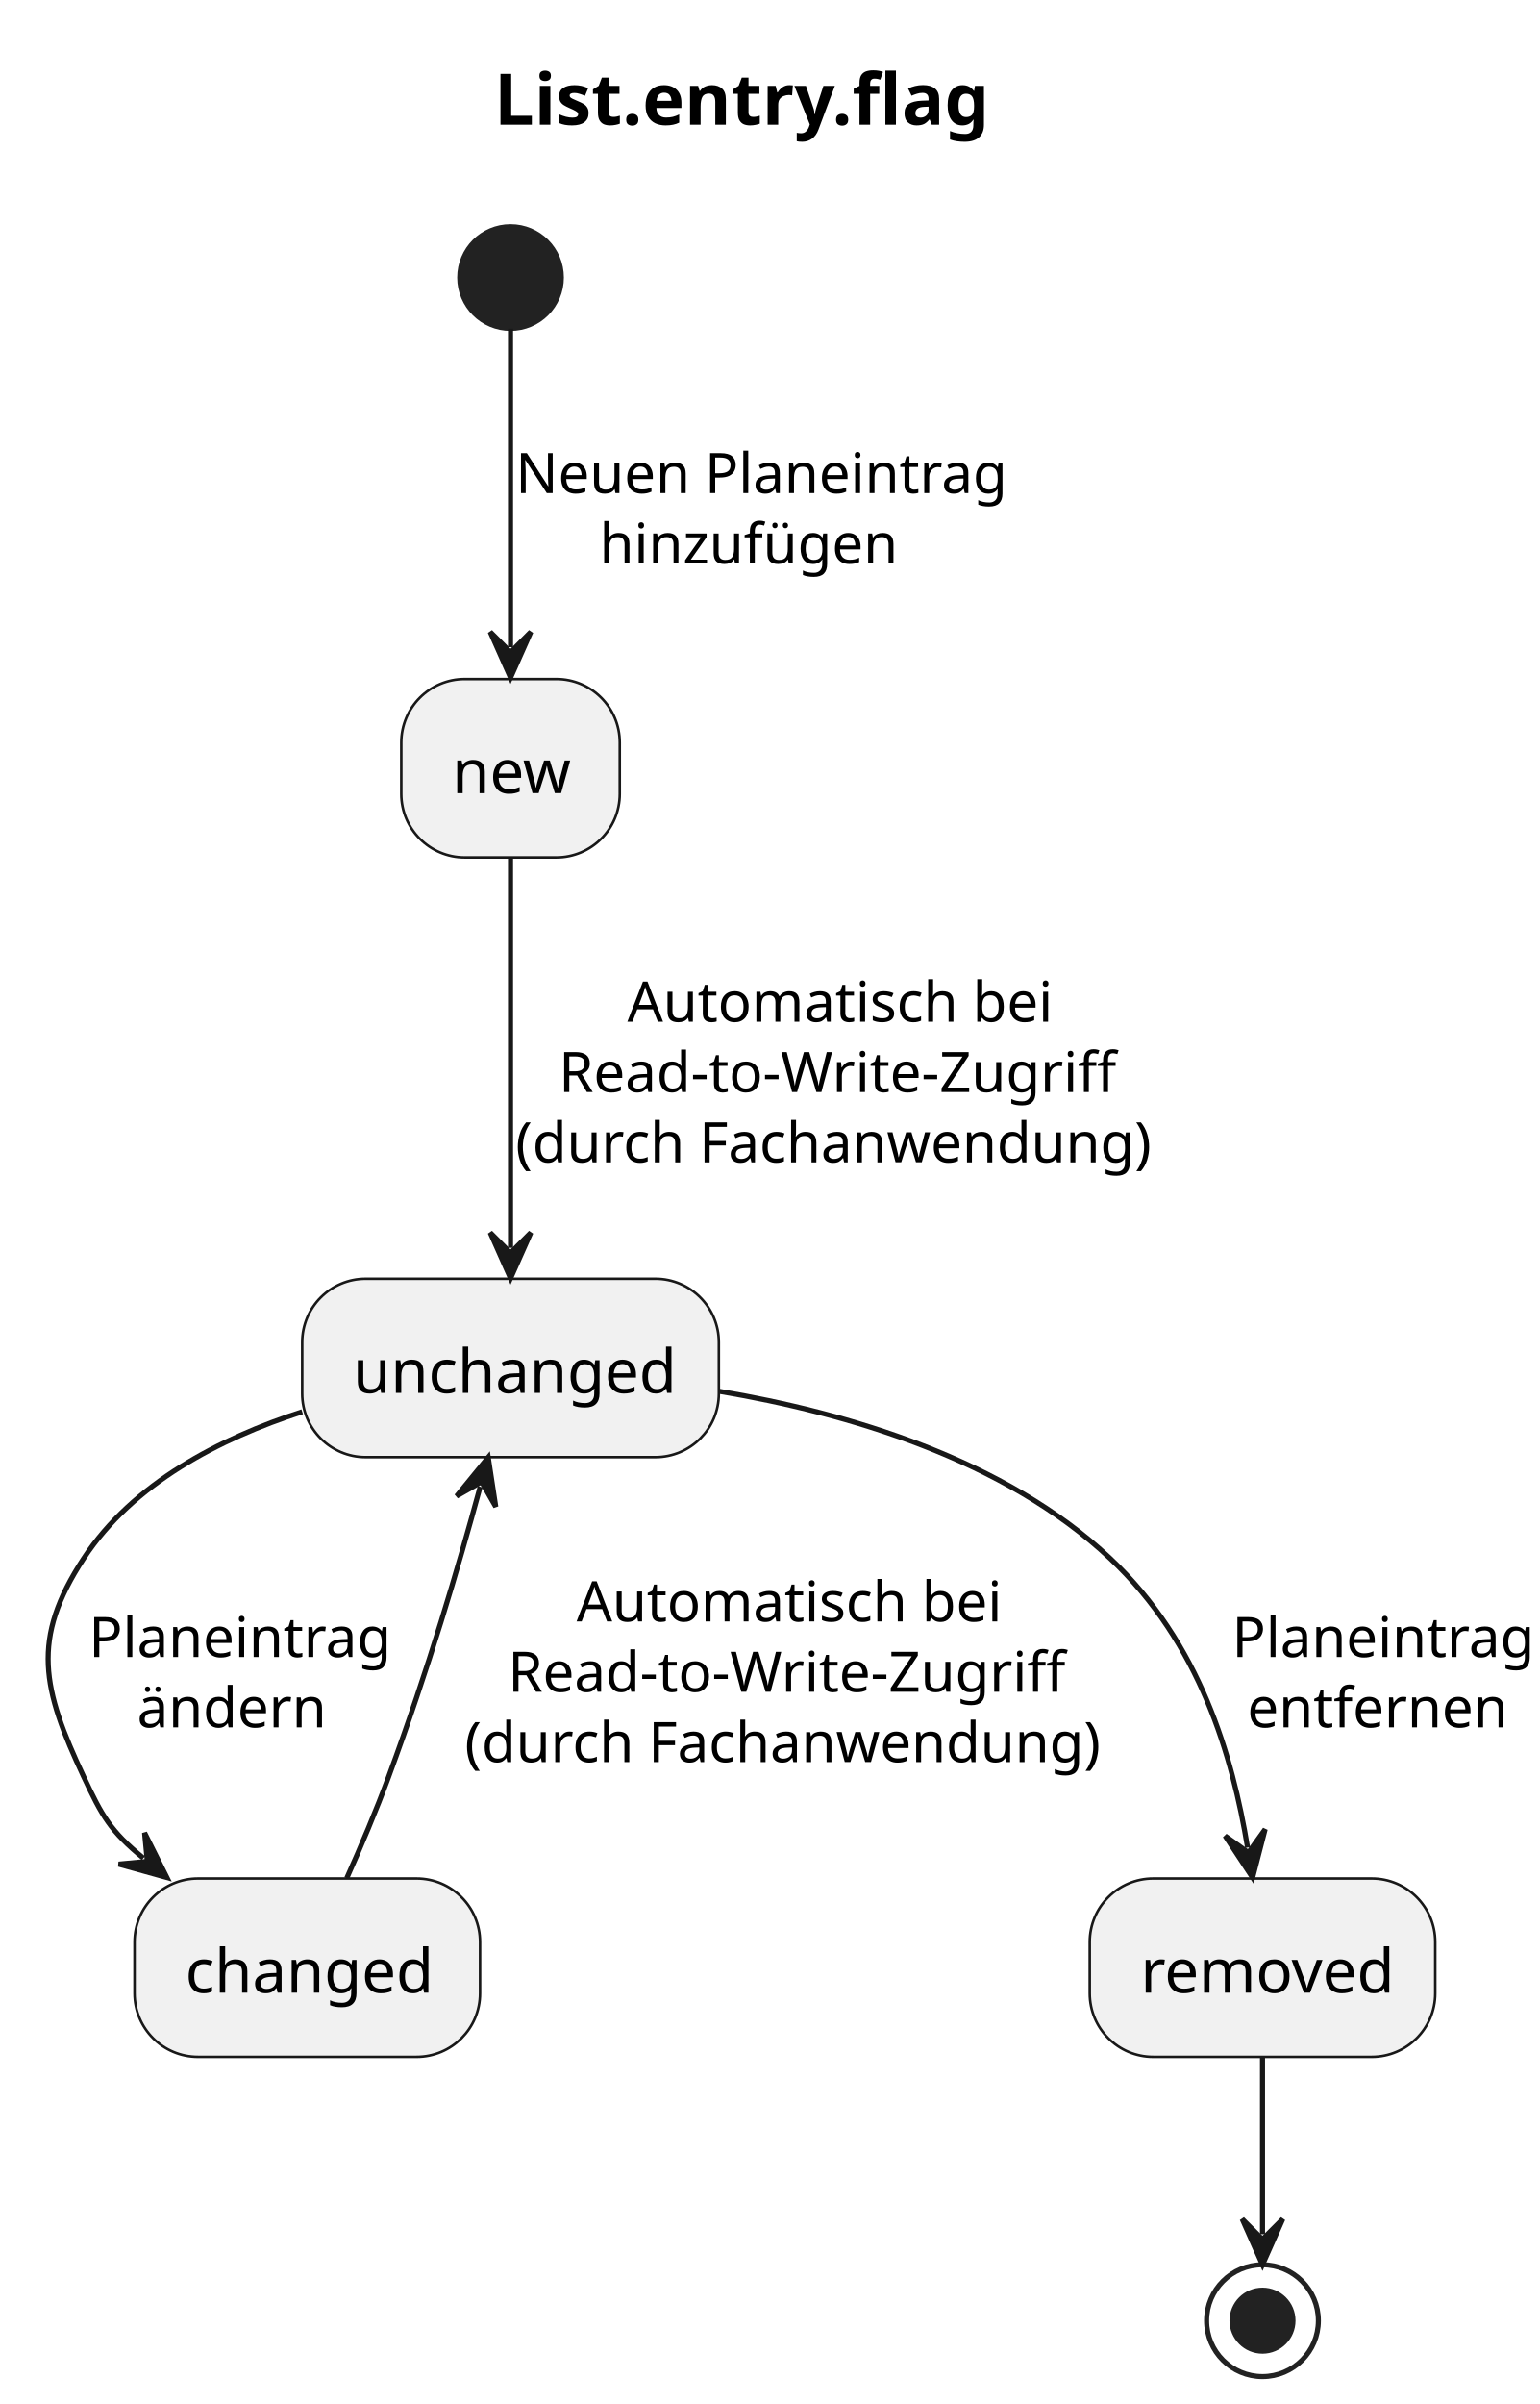
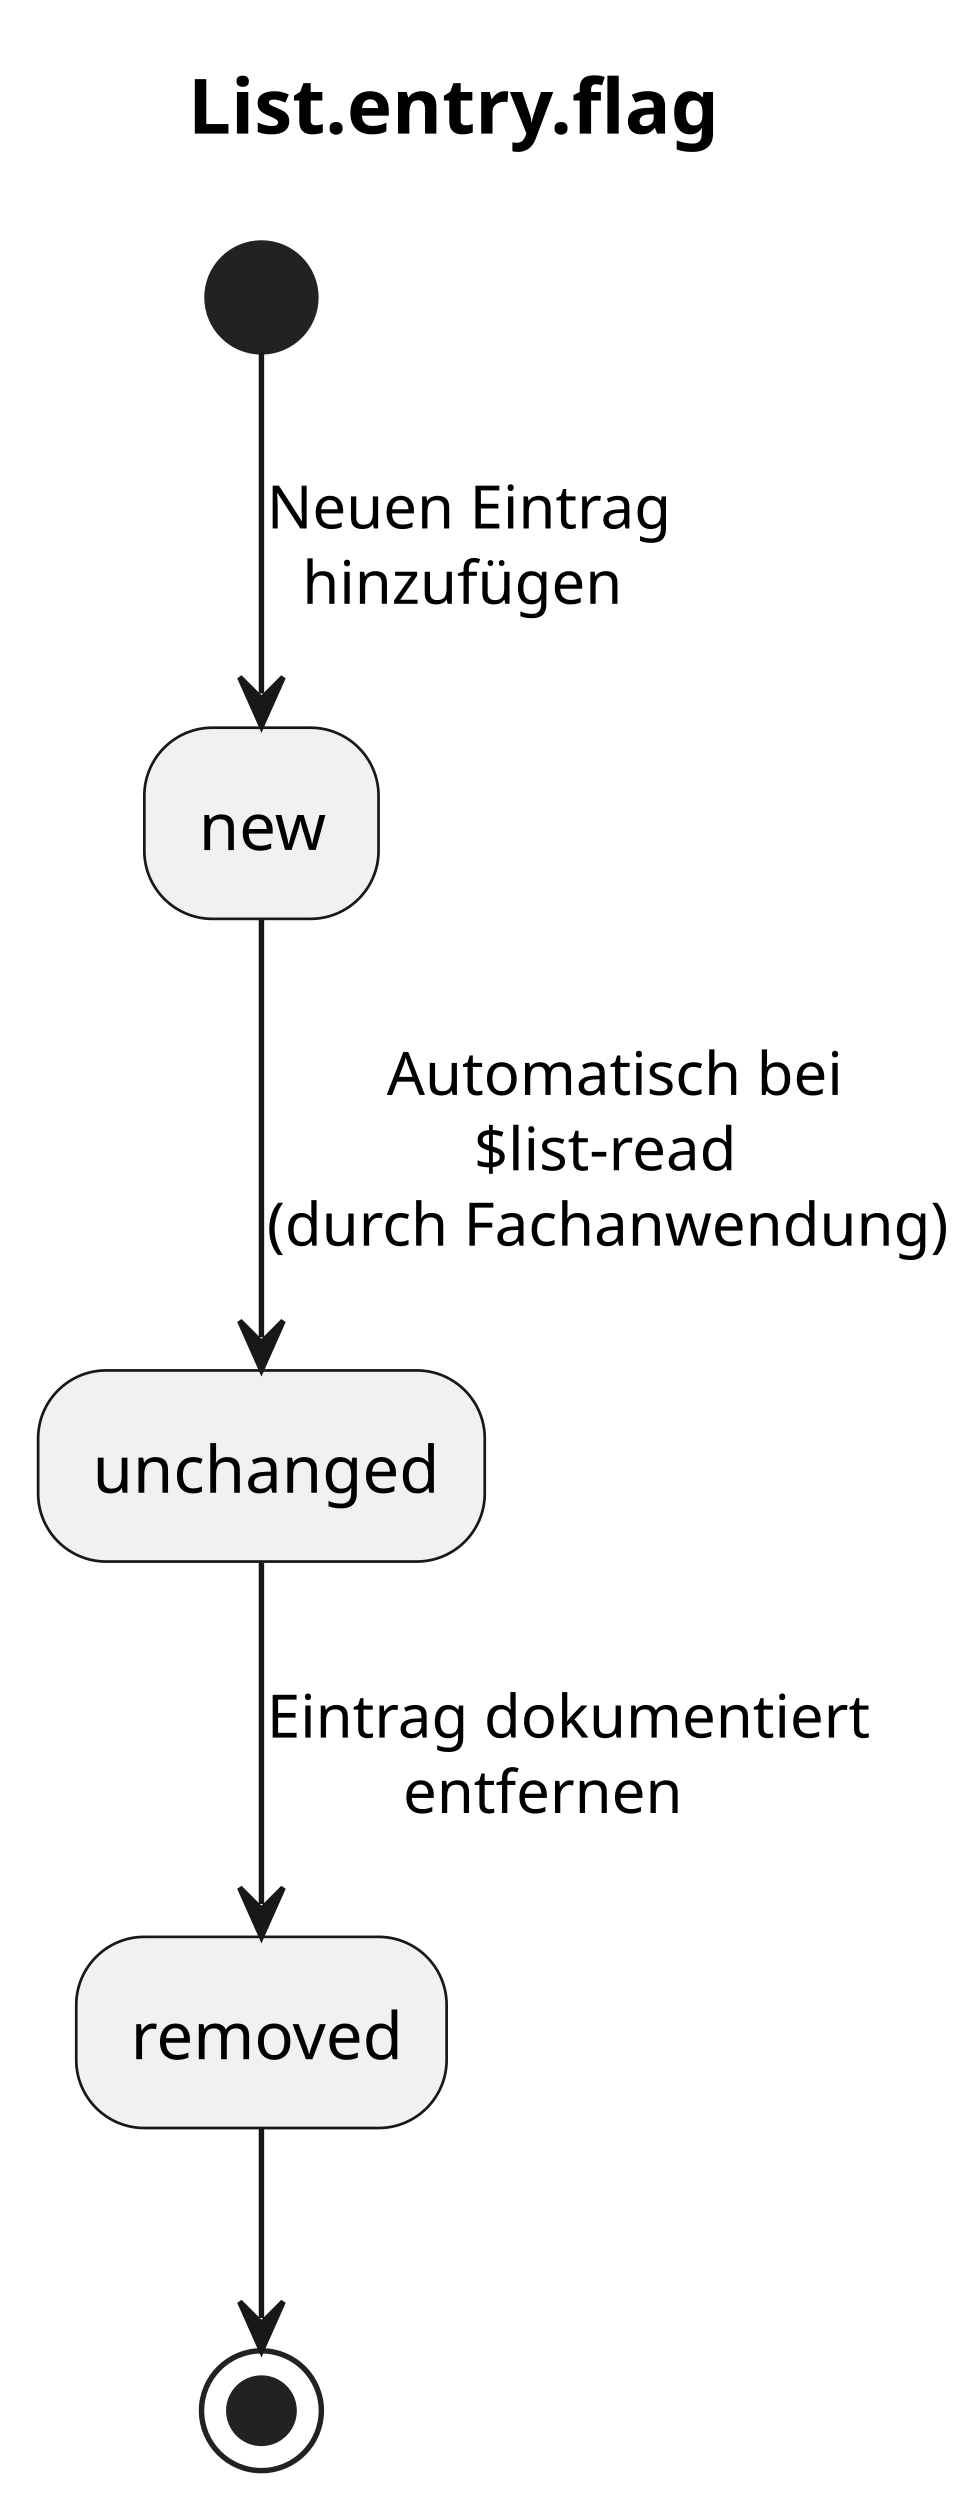
- <svg xmlns="http://www.w3.org/2000/svg" contentStyleType="text/css" height="473px" preserveAspectRatio="none" style="width:303px;height:473px;background:#FFFFFF;" version="1.1" viewBox="0 0 303 473" width="303px" zoomAndPan="magnify">
+ <svg xmlns="http://www.w3.org/2000/svg" contentStyleType="text/css" height="459px" preserveAspectRatio="none" style="width:178px;height:459px;background:#FFFFFF;" version="1.1" viewBox="0 0 178 459" width="178px" zoomAndPan="magnify">
  <defs />
  <g>
-     <text fill="#000000" font-family="sans-serif" font-size="14" font-weight="bold" lengthAdjust="spacing" textLength="95" x="97.24" y="24.533">List.entry.flag</text>
-     <ellipse cx="100.48" cy="54.609" fill="#222222" rx="10" ry="10" style="stroke:#222222;stroke-width:1.0;" />
-     <rect fill="#F1F1F1" height="35.094" rx="12.5" ry="12.5" style="stroke:#181818;stroke-width:0.5;" width="43" x="78.98" y="133.609" />
-     <text fill="#000000" font-family="sans-serif" font-size="12" lengthAdjust="spacing" textLength="23" x="88.98" y="156.066">new</text>
-     <rect fill="#F1F1F1" height="35.094" rx="12.5" ry="12.5" style="stroke:#181818;stroke-width:0.5;" width="82" x="59.48" y="251.609" />
-     <text fill="#000000" font-family="sans-serif" font-size="12" lengthAdjust="spacing" textLength="62" x="69.48" y="274.066">unchanged</text>
-     <rect fill="#F1F1F1" height="35.094" rx="12.5" ry="12.5" style="stroke:#181818;stroke-width:0.5;" width="68" x="26.48" y="369.609" />
-     <text fill="#000000" font-family="sans-serif" font-size="12" lengthAdjust="spacing" textLength="48" x="36.48" y="392.066">changed</text>
-     <rect fill="#F1F1F1" height="35.094" rx="12.5" ry="12.5" style="stroke:#181818;stroke-width:0.5;" width="68" x="214.48" y="369.609" />
-     <text fill="#000000" font-family="sans-serif" font-size="12" lengthAdjust="spacing" textLength="48" x="224.48" y="392.066">removed</text>
-     <ellipse cx="248.48" cy="456.609" fill="none" rx="11" ry="11" style="stroke:#222222;stroke-width:1.0;" />
-     <ellipse cx="248.48" cy="456.609" fill="#222222" rx="6" ry="6" style="stroke:#222222;stroke-width:1.0;" />
+     <text fill="#000000" font-family="sans-serif" font-size="14" font-weight="bold" lengthAdjust="spacing" textLength="95" x="34.5" y="24.533">List.entry.flag</text>
+     <ellipse cx="48" cy="54.609" fill="#222222" rx="10" ry="10" style="stroke:#222222;stroke-width:1.0;" />
+     <rect fill="#F1F1F1" height="35.094" rx="12.5" ry="12.5" style="stroke:#181818;stroke-width:0.5;" width="43" x="26.5" y="133.609" />
+     <text fill="#000000" font-family="sans-serif" font-size="12" lengthAdjust="spacing" textLength="23" x="36.5" y="156.066">new</text>
+     <rect fill="#F1F1F1" height="35.094" rx="12.5" ry="12.5" style="stroke:#181818;stroke-width:0.5;" width="82" x="7" y="251.609" />
+     <text fill="#000000" font-family="sans-serif" font-size="12" lengthAdjust="spacing" textLength="62" x="17" y="274.066">unchanged</text>
+     <rect fill="#F1F1F1" height="35.094" rx="12.5" ry="12.5" style="stroke:#181818;stroke-width:0.5;" width="68" x="14" y="355.609" />
+     <text fill="#000000" font-family="sans-serif" font-size="12" lengthAdjust="spacing" textLength="48" x="24" y="378.066">removed</text>
+     <ellipse cx="48" cy="442.609" fill="none" rx="11" ry="11" style="stroke:#222222;stroke-width:1.0;" />
+     <ellipse cx="48" cy="442.609" fill="#222222" rx="6" ry="6" style="stroke:#222222;stroke-width:1.0;" />
    <g id="link_start_new">
-       <path d="M100.48,64.669 C100.48,80.469 100.48,107.279 100.48,127.329 " fill="none" id="start-to-new" style="stroke:#181818;stroke-width:1.0;" />
-       <polygon fill="#181818" points="100.48,133.329,104.48,124.329,100.48,128.329,96.48,124.329,100.48,133.329" style="stroke:#181818;stroke-width:1.0;" />
-       <text fill="#000000" font-family="sans-serif" font-size="11" lengthAdjust="spacing" textLength="87" x="101.48" y="97.028">Neuen Planeintrag</text>
-       <text fill="#000000" font-family="sans-serif" font-size="11" lengthAdjust="spacing" textLength="54" x="117.98" y="110.864">hinzufügen</text>
+       <path d="M48,64.669 C48,80.469 48,107.279 48,127.329 " fill="none" id="start-to-new" style="stroke:#181818;stroke-width:1.0;" />
+       <polygon fill="#181818" points="48,133.329,52,124.329,48,128.329,44,124.329,48,133.329" style="stroke:#181818;stroke-width:1.0;" />
+       <text fill="#000000" font-family="sans-serif" font-size="11" lengthAdjust="spacing" textLength="67" x="49" y="97.028">Neuen Eintrag</text>
+       <text fill="#000000" font-family="sans-serif" font-size="11" lengthAdjust="spacing" textLength="54" x="55.5" y="110.864">hinzufügen</text>
    </g>
    <g id="link_new_unchanged">
-       <path d="M100.48,168.729 C100.48,190.779 100.48,223.479 100.48,245.519 " fill="none" id="new-to-unchanged" style="stroke:#181818;stroke-width:1.0;" />
-       <polygon fill="#181818" points="100.48,251.519,104.48,242.519,100.48,246.519,96.48,242.519,100.48,251.519" style="stroke:#181818;stroke-width:1.0;" />
-       <text fill="#000000" font-family="sans-serif" font-size="11" lengthAdjust="spacing" textLength="77" x="123.48" y="201.028">Automatisch bei</text>
-       <text fill="#000000" font-family="sans-serif" font-size="11" lengthAdjust="spacing" textLength="104" x="109.98" y="214.864">Read-to-Write-Zugriff</text>
-       <text fill="#000000" font-family="sans-serif" font-size="11" lengthAdjust="spacing" textLength="121" x="101.48" y="228.7">(durch Fachanwendung)</text>
-     </g>
-     <g id="link_changed_unchanged">
-       <path d="M68.24,369.559 C71.01,363.369 74.04,356.229 76.48,349.609 C84.36,328.239 90.079,308.747 94.509,292.527 " fill="none" id="changed-to-unchanged" style="stroke:#181818;stroke-width:1.0;" />
-       <polygon fill="#181818" points="96.09,286.739,89.86,294.368,94.773,291.563,97.577,296.475,96.09,286.739" style="stroke:#181818;stroke-width:1.0;" />
-       <text fill="#000000" font-family="sans-serif" font-size="11" lengthAdjust="spacing" textLength="77" x="113.48" y="319.028">Automatisch bei</text>
-       <text fill="#000000" font-family="sans-serif" font-size="11" lengthAdjust="spacing" textLength="104" x="99.98" y="332.864">Read-to-Write-Zugriff</text>
-       <text fill="#000000" font-family="sans-serif" font-size="11" lengthAdjust="spacing" textLength="121" x="91.48" y="346.7">(durch Fachanwendung)</text>
-     </g>
-     <g id="link_unchanged_changed">
-       <path d="M59.48,277.769 C43.24,283.029 26.16,291.849 16.48,306.609 C6,322.589 8.36,332.309 16.48,349.609 C20.11,357.339 21.642,360.17 28.222,365.6 " fill="none" id="unchanged-to-changed" style="stroke:#181818;stroke-width:1.0;" />
-       <polygon fill="#181818" points="32.85,369.419,28.454,360.606,28.994,366.237,23.363,366.776,32.85,369.419" style="stroke:#181818;stroke-width:1.0;" />
-       <text fill="#000000" font-family="sans-serif" font-size="11" lengthAdjust="spacing" textLength="53" x="17.48" y="326.028">Planeintrag</text>
-       <text fill="#000000" font-family="sans-serif" font-size="11" lengthAdjust="spacing" textLength="34" x="26.98" y="339.864">ändern</text>
+       <path d="M48,168.729 C48,190.779 48,223.479 48,245.519 " fill="none" id="new-to-unchanged" style="stroke:#181818;stroke-width:1.0;" />
+       <polygon fill="#181818" points="48,251.519,52,242.519,48,246.519,44,242.519,48,251.519" style="stroke:#181818;stroke-width:1.0;" />
+       <text fill="#000000" font-family="sans-serif" font-size="11" lengthAdjust="spacing" textLength="77" x="71" y="201.028">Automatisch bei</text>
+       <text fill="#000000" font-family="sans-serif" font-size="11" lengthAdjust="spacing" textLength="45" x="87" y="214.864">$list-read</text>
+       <text fill="#000000" font-family="sans-serif" font-size="11" lengthAdjust="spacing" textLength="121" x="49" y="228.7">(durch Fachanwendung)</text>
    </g>
    <g id="link_unchanged_removed">
-       <path d="M141.64,273.759 C166.68,277.979 197.71,287.069 218.48,306.609 C236.21,323.289 242.567,345.57 245.547,363.52 " fill="none" id="unchanged-to-removed" style="stroke:#181818;stroke-width:1.0;" />
-       <polygon fill="#181818" points="246.53,369.439,249.002,359.906,245.711,364.507,241.11,361.216,246.53,369.439" style="stroke:#181818;stroke-width:1.0;" />
-       <text fill="#000000" font-family="sans-serif" font-size="11" lengthAdjust="spacing" textLength="53" x="242.48" y="326.028">Planeintrag</text>
-       <text fill="#000000" font-family="sans-serif" font-size="11" lengthAdjust="spacing" textLength="47" x="245.48" y="339.864">entfernen</text>
+       <path d="M48,286.949 C48,305.969 48,330.699 48,349.579 " fill="none" id="unchanged-to-removed" style="stroke:#181818;stroke-width:1.0;" />
+       <polygon fill="#181818" points="48,355.579,52,346.579,48,350.579,44,346.579,48,355.579" style="stroke:#181818;stroke-width:1.0;" />
+       <text fill="#000000" font-family="sans-serif" font-size="11" lengthAdjust="spacing" textLength="97" x="49" y="319.028">Eintrag dokumentiert</text>
+       <text fill="#000000" font-family="sans-serif" font-size="11" lengthAdjust="spacing" textLength="47" x="74" y="332.864">entfernen</text>
    </g>
    <g id="link_removed_end">
-       <path d="M248.48,404.799 C248.48,417.599 248.48,428.849 248.48,439.599 " fill="none" id="removed-to-end" style="stroke:#181818;stroke-width:1.0;" />
-       <polygon fill="#181818" points="248.48,445.599,252.48,436.599,248.48,440.599,244.48,436.599,248.48,445.599" style="stroke:#181818;stroke-width:1.0;" />
+       <path d="M48,390.799 C48,403.599 48,414.849 48,425.599 " fill="none" id="removed-to-end" style="stroke:#181818;stroke-width:1.0;" />
+       <polygon fill="#181818" points="48,431.599,52,422.599,48,426.599,44,422.599,48,431.599" style="stroke:#181818;stroke-width:1.0;" />
    </g>
  </g>
</svg>
